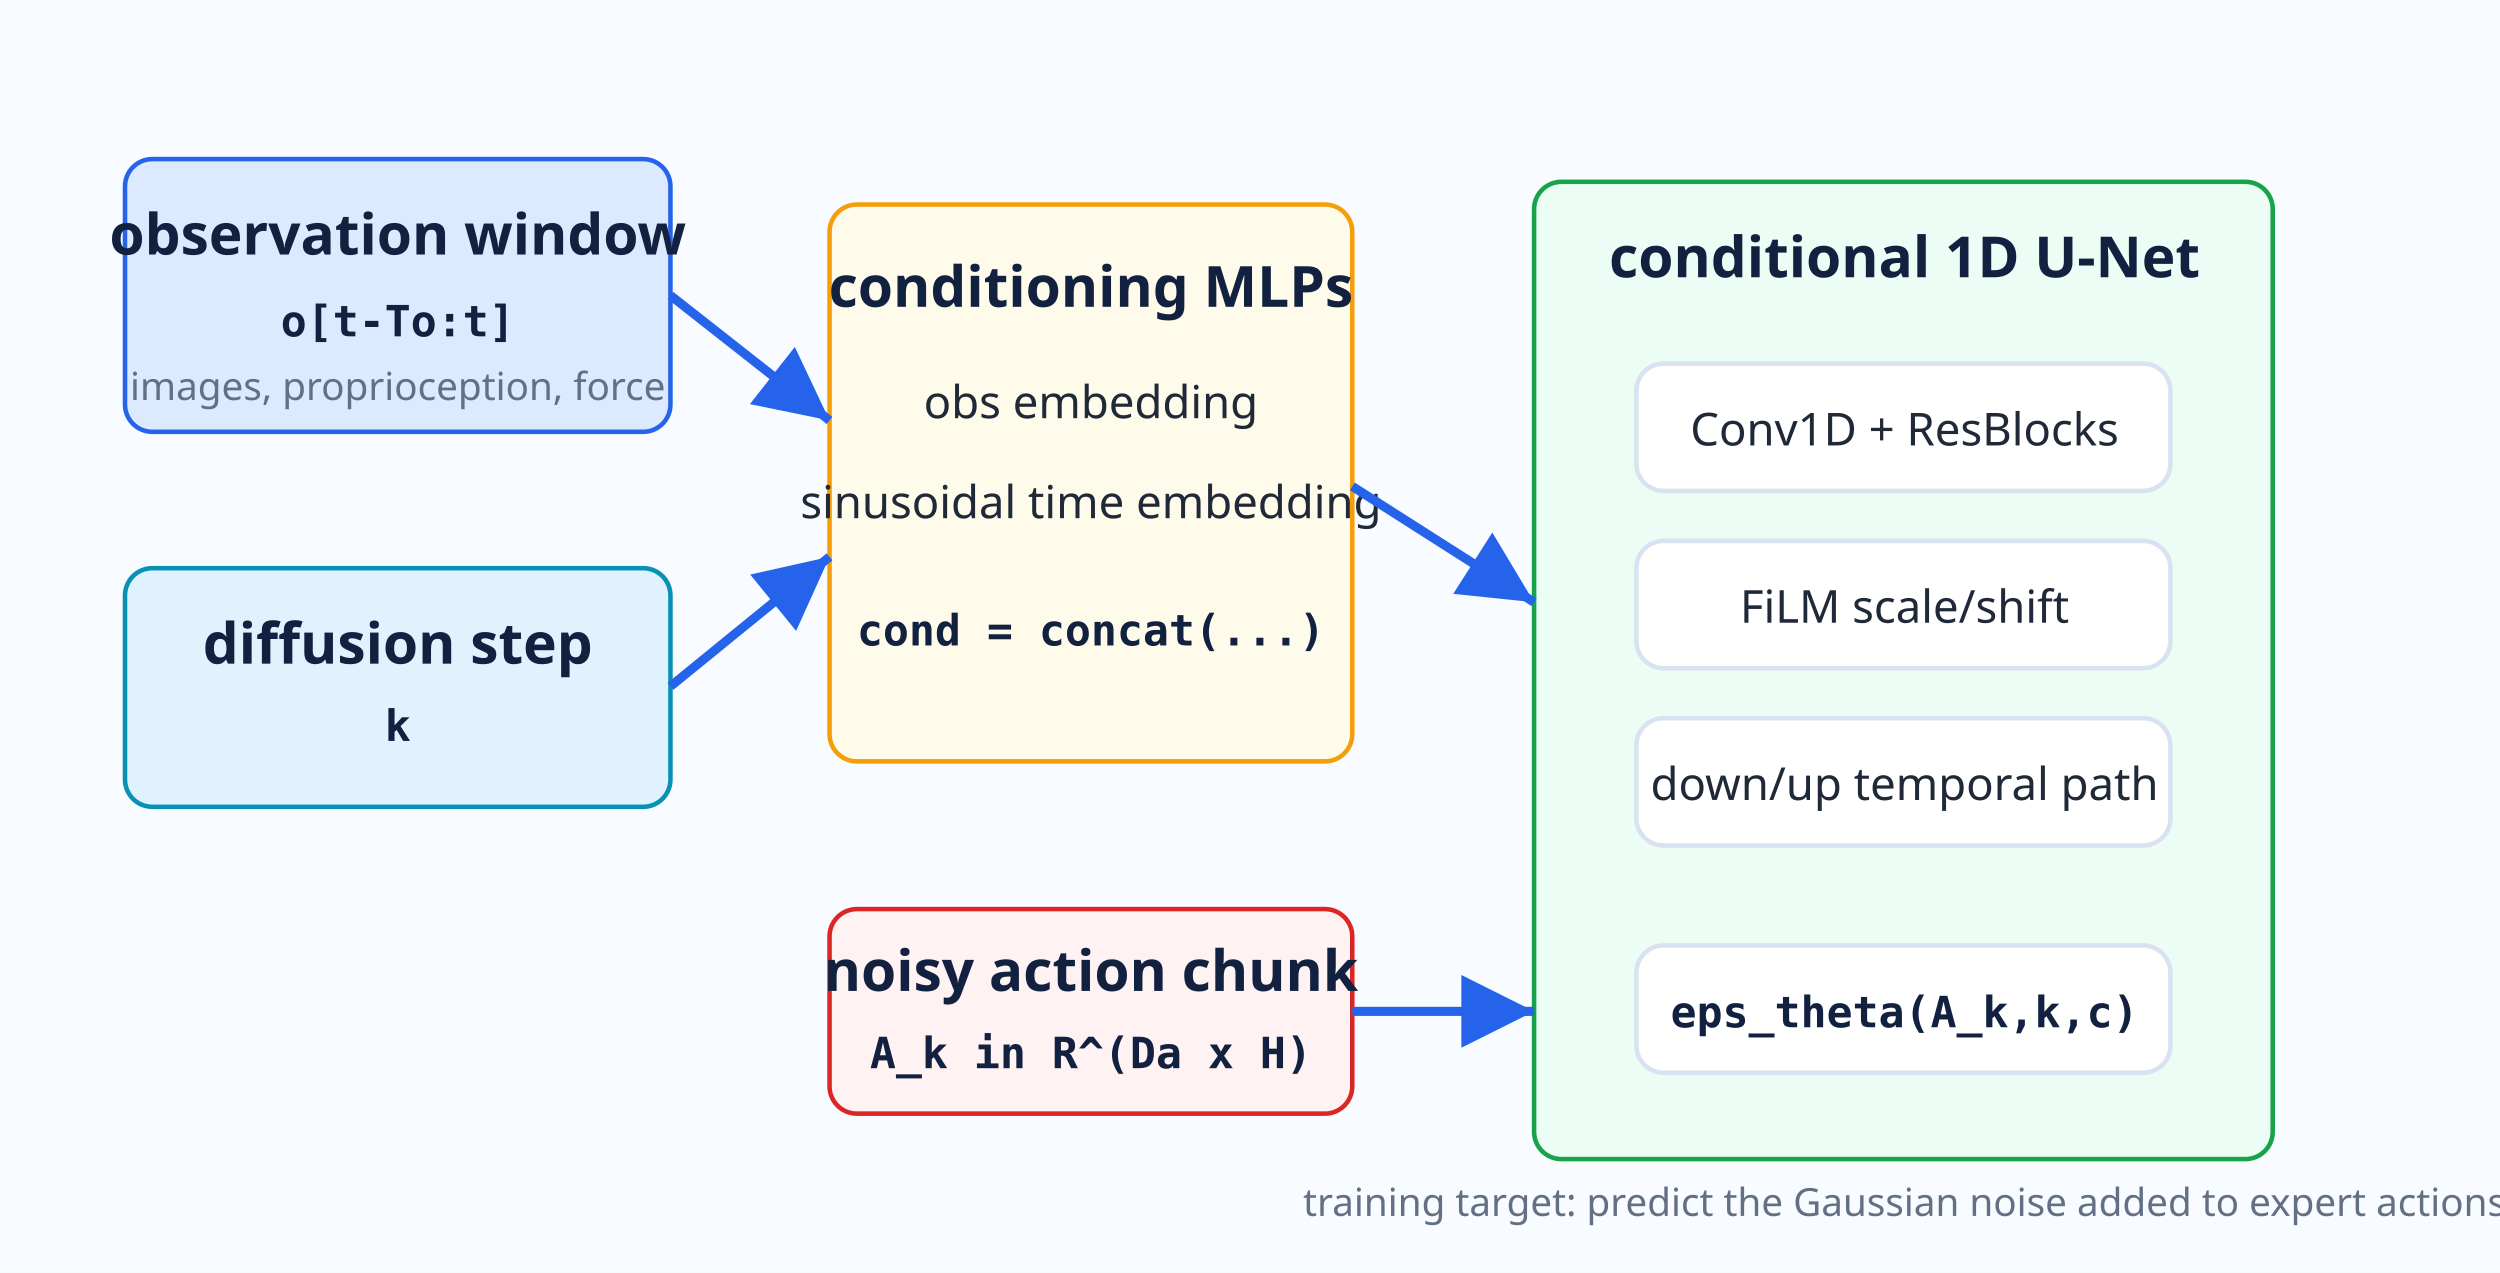
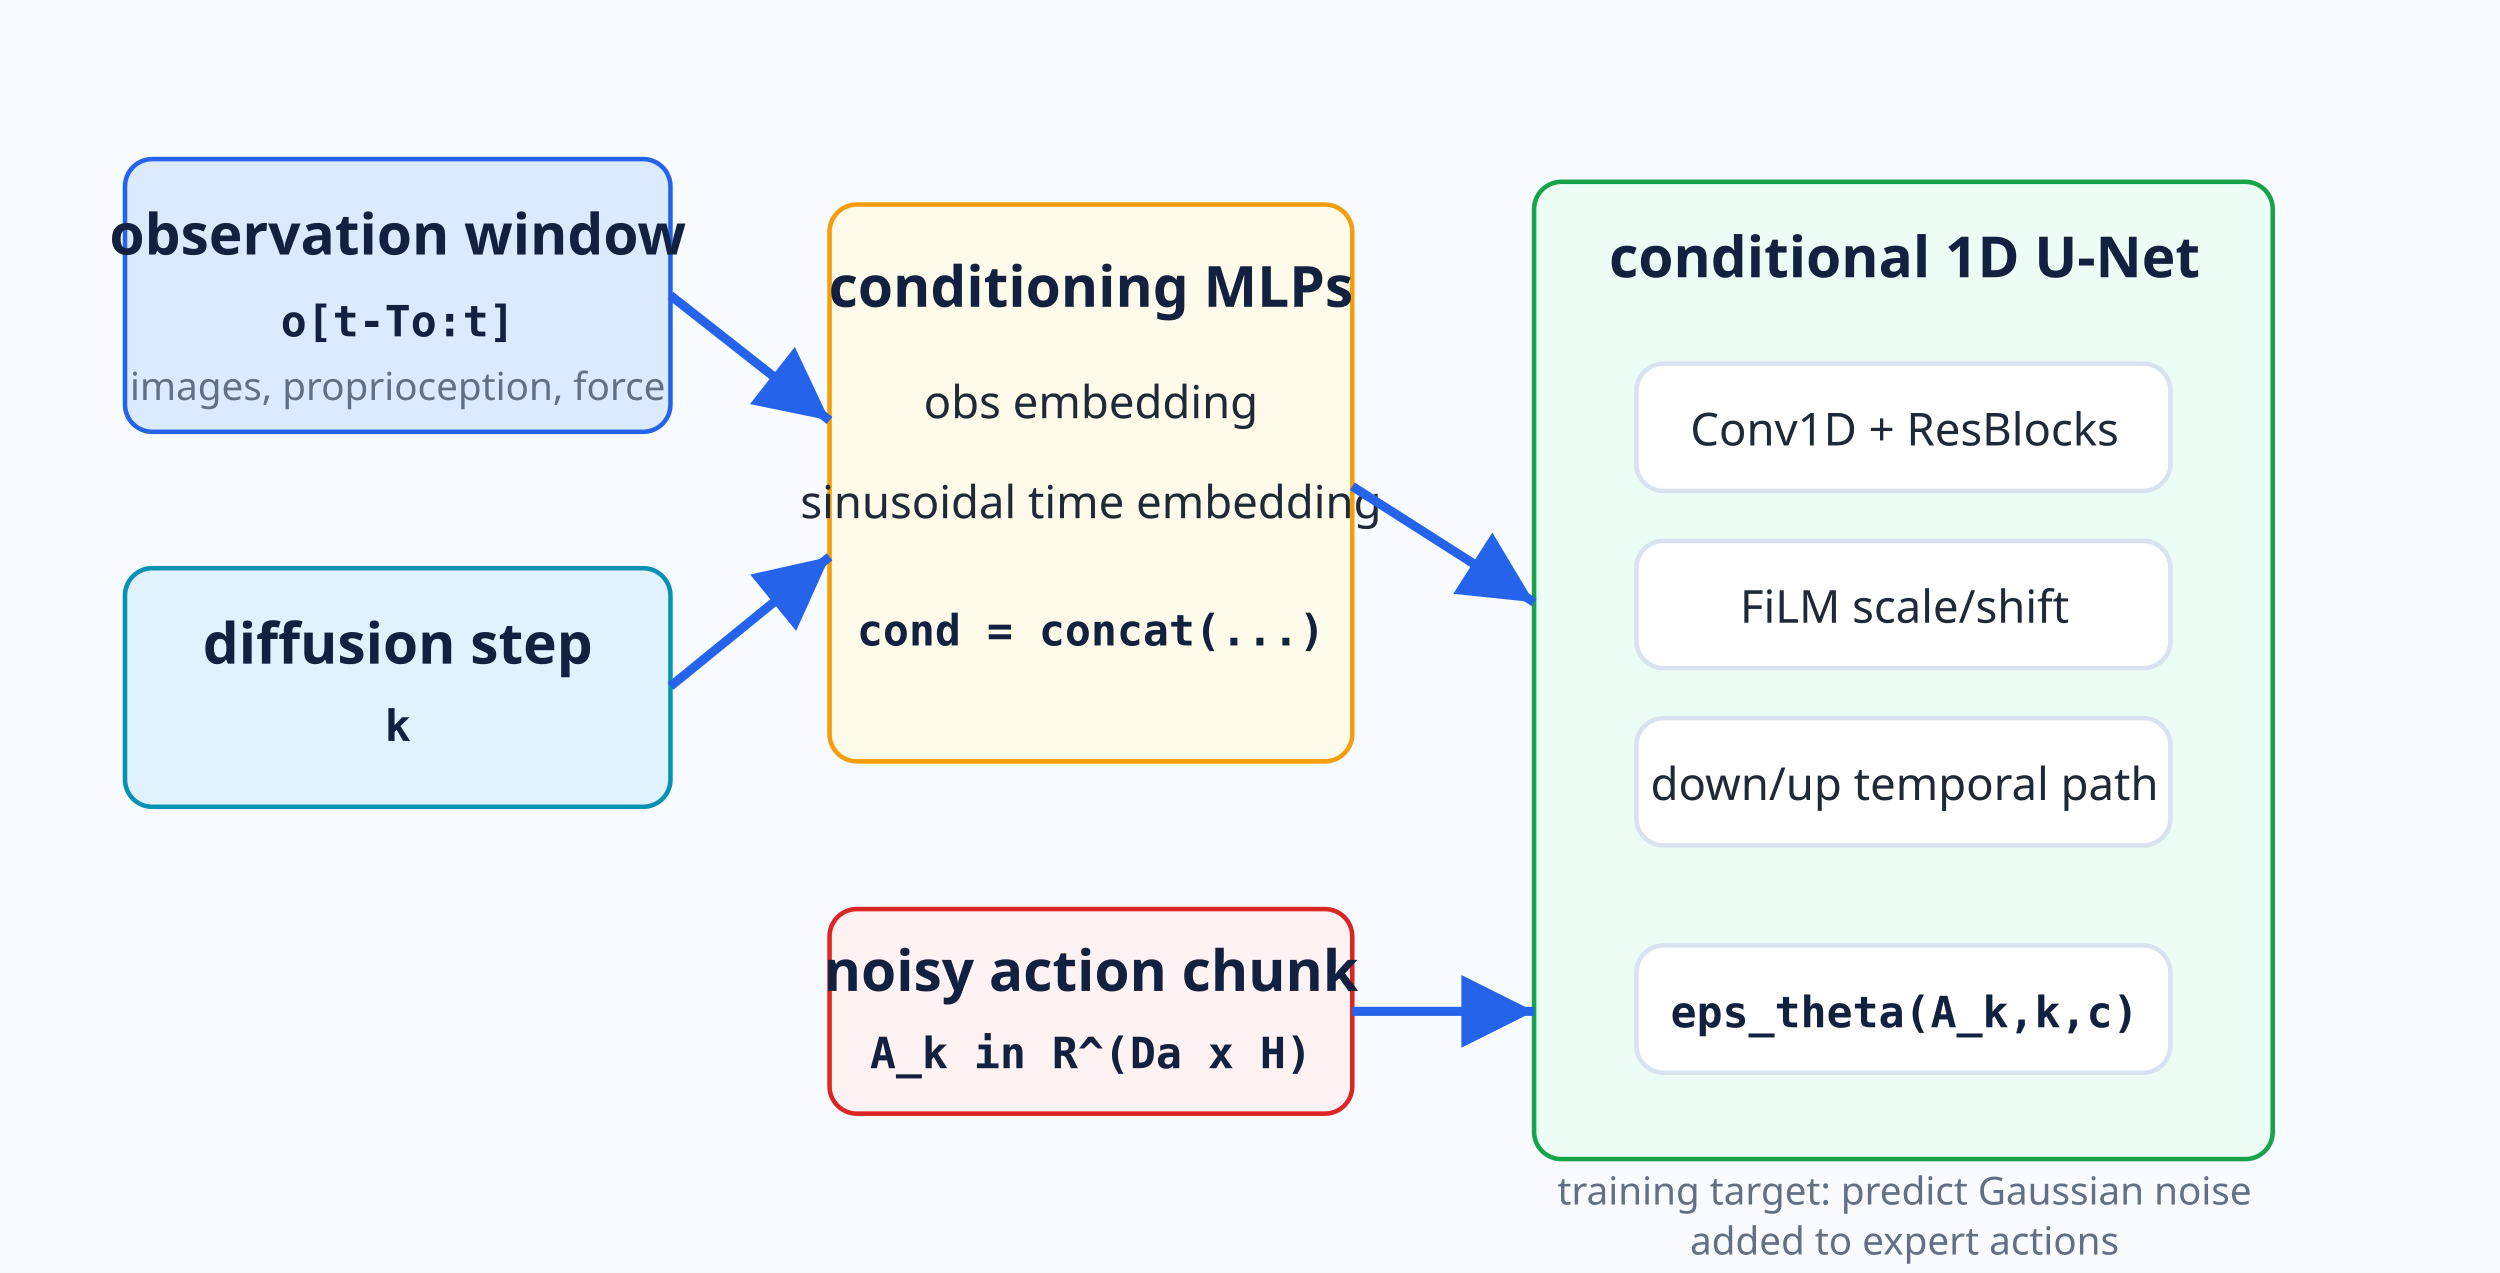
<svg xmlns="http://www.w3.org/2000/svg" width="1100" height="560" viewBox="0 0 1100 560" role="img" aria-labelledby="title desc">
  <defs>
    <marker id="arrow" markerWidth="12" markerHeight="12" refX="10" refY="6" orient="auto">
      <path d="M2,2 L10,6 L2,10 Z" fill="#2563eb" />
    </marker>
    <style>
      .bg { fill: #f8fbff; }
      .box { fill: #ffffff; stroke: #d8e2f0; stroke-width: 2; rx: 12; }
      .blue { fill: #dbeafe; stroke: #2563eb; }
      .teal { fill: #e0f2fe; stroke: #0891b2; }
      .amber { fill: #fffbeb; stroke: #f59e0b; }
      .green { fill: #ecfdf5; stroke: #16a34a; }
      .red { fill: #fef2f2; stroke: #dc2626; }
      .line { stroke: #2563eb; stroke-width: 4; fill: none; marker-end: url(#arrow); }
      .label { font: 700 25px sans-serif; fill: #12213f; }
      .body { font: 500 20px sans-serif; fill: #1f2937; }
      .small { font: 500 17px sans-serif; fill: #637083; }
      .mono { font: 700 19px monospace; fill: #12213f; }
    </style>
  </defs>
  <rect class="bg" width="1100" height="560" />
  <rect class="box blue" x="55" y="70" width="240" height="120" />
  <text class="label" x="175" y="112" text-anchor="middle">observation window</text>
  <text class="mono" x="175" y="148" text-anchor="middle">o[t-To:t]</text>
  <text class="small" x="175" y="176" text-anchor="middle">images, proprioception, force</text>
  <rect class="box teal" x="55" y="250" width="240" height="105" />
  <text class="label" x="175" y="292" text-anchor="middle">diffusion step</text>
  <text class="mono" x="175" y="326" text-anchor="middle">k</text>
  <rect class="box amber" x="365" y="90" width="230" height="245" />
  <text class="label" x="480" y="135" text-anchor="middle">conditioning MLPs</text>
  <text class="body" x="480" y="184" text-anchor="middle">obs embedding</text>
  <text class="body" x="480" y="228" text-anchor="middle">sinusoidal time embedding</text>
  <text class="mono" x="480" y="284" text-anchor="middle">cond = concat(...)</text>
  <rect class="box red" x="365" y="400" width="230" height="90" />
  <text class="label" x="480" y="436" text-anchor="middle">noisy action chunk</text>
  <text class="mono" x="480" y="470" text-anchor="middle">A_k in R^(Da x H)</text>
  <rect class="box green" x="675" y="80" width="325" height="430" />
  <text class="label" x="838" y="122" text-anchor="middle">conditional 1D U-Net</text>
  <rect class="box" x="720" y="160" width="235" height="56" />
  <text class="body" x="838" y="196" text-anchor="middle">Conv1D + ResBlocks</text>
  <rect class="box" x="720" y="238" width="235" height="56" />
  <text class="body" x="838" y="274" text-anchor="middle">FiLM scale/shift</text>
  <rect class="box" x="720" y="316" width="235" height="56" />
  <text class="body" x="838" y="352" text-anchor="middle">down/up temporal path</text>
  <rect class="box" x="720" y="416" width="235" height="56" />
  <text class="mono" x="838" y="452" text-anchor="middle">eps_theta(A_k,k,c)</text>
  <path class="line" d="M295 130 L365 185" />
  <path class="line" d="M295 302 L365 245" />
  <path class="line" d="M595 214 L675 265" />
  <path class="line" d="M595 445 L675 445" />
-   <text class="small" x="838" y="535" text-anchor="middle">training target: predict the Gaussian noise added to expert actions</text>
+   <text class="small" x="838" y="530" text-anchor="middle">training target: predict Gaussian noise</text>
+   <text class="small" x="838" y="552" text-anchor="middle">added to expert actions</text>
</svg>
